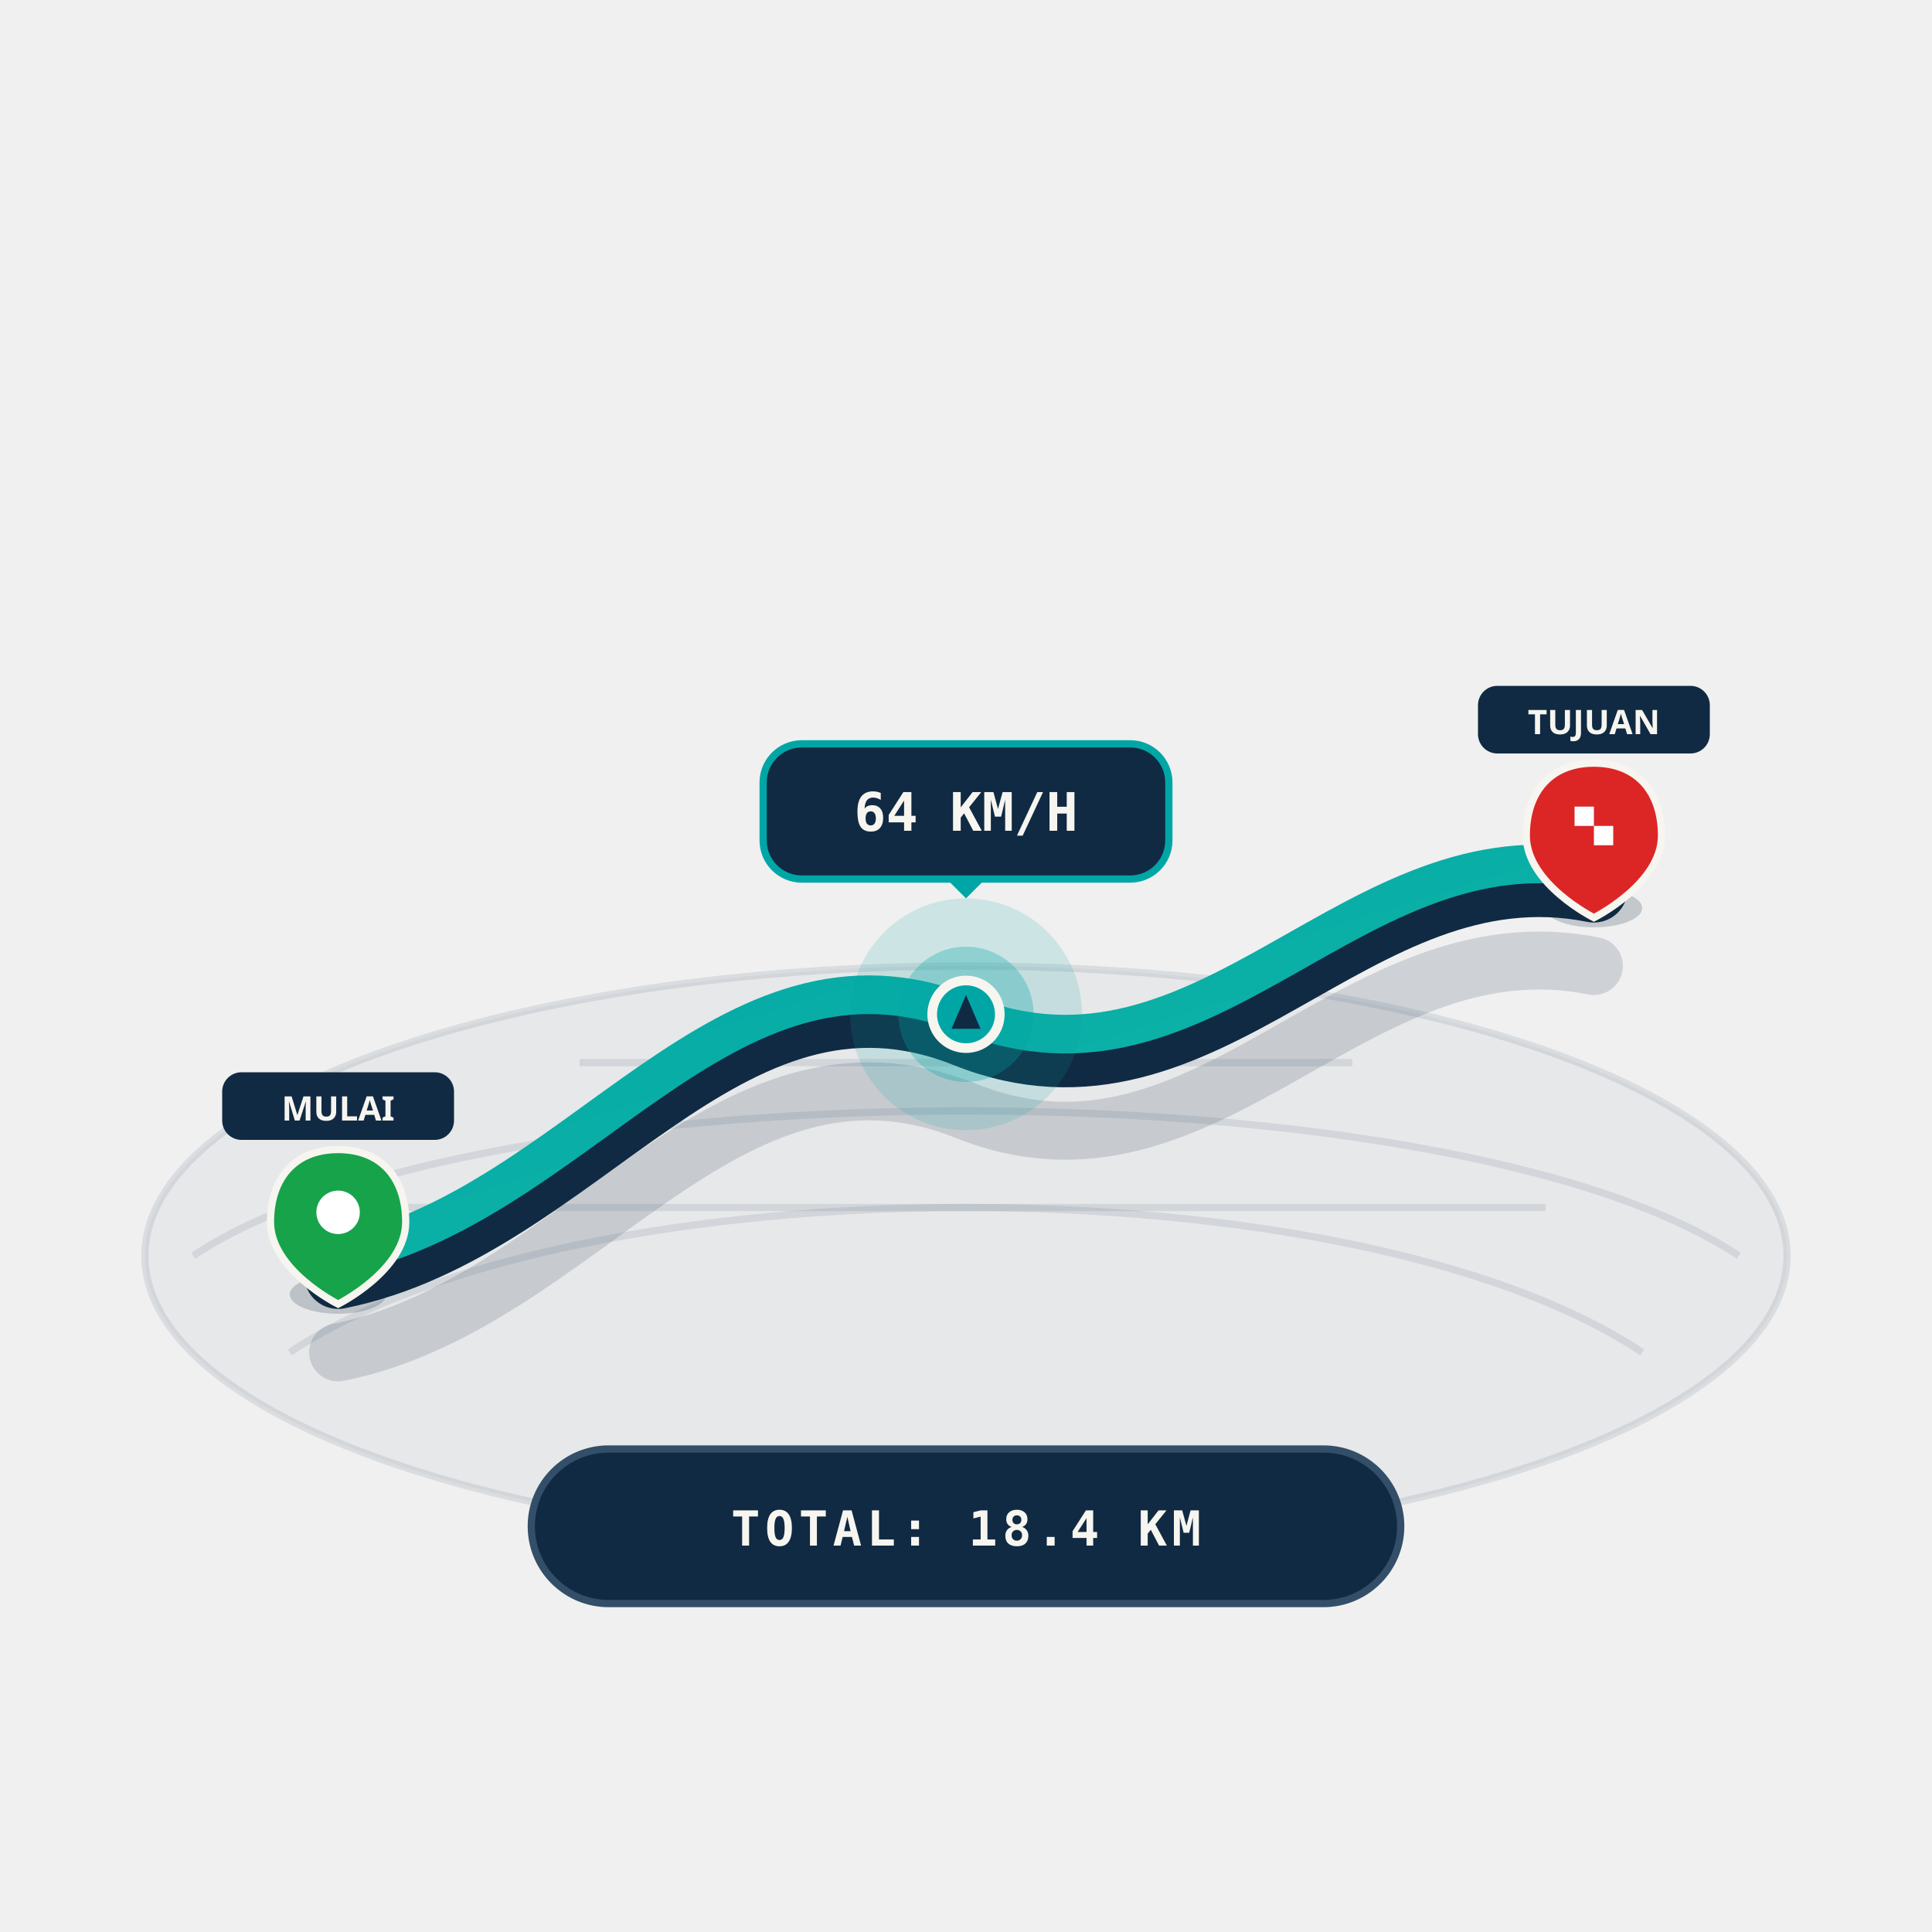
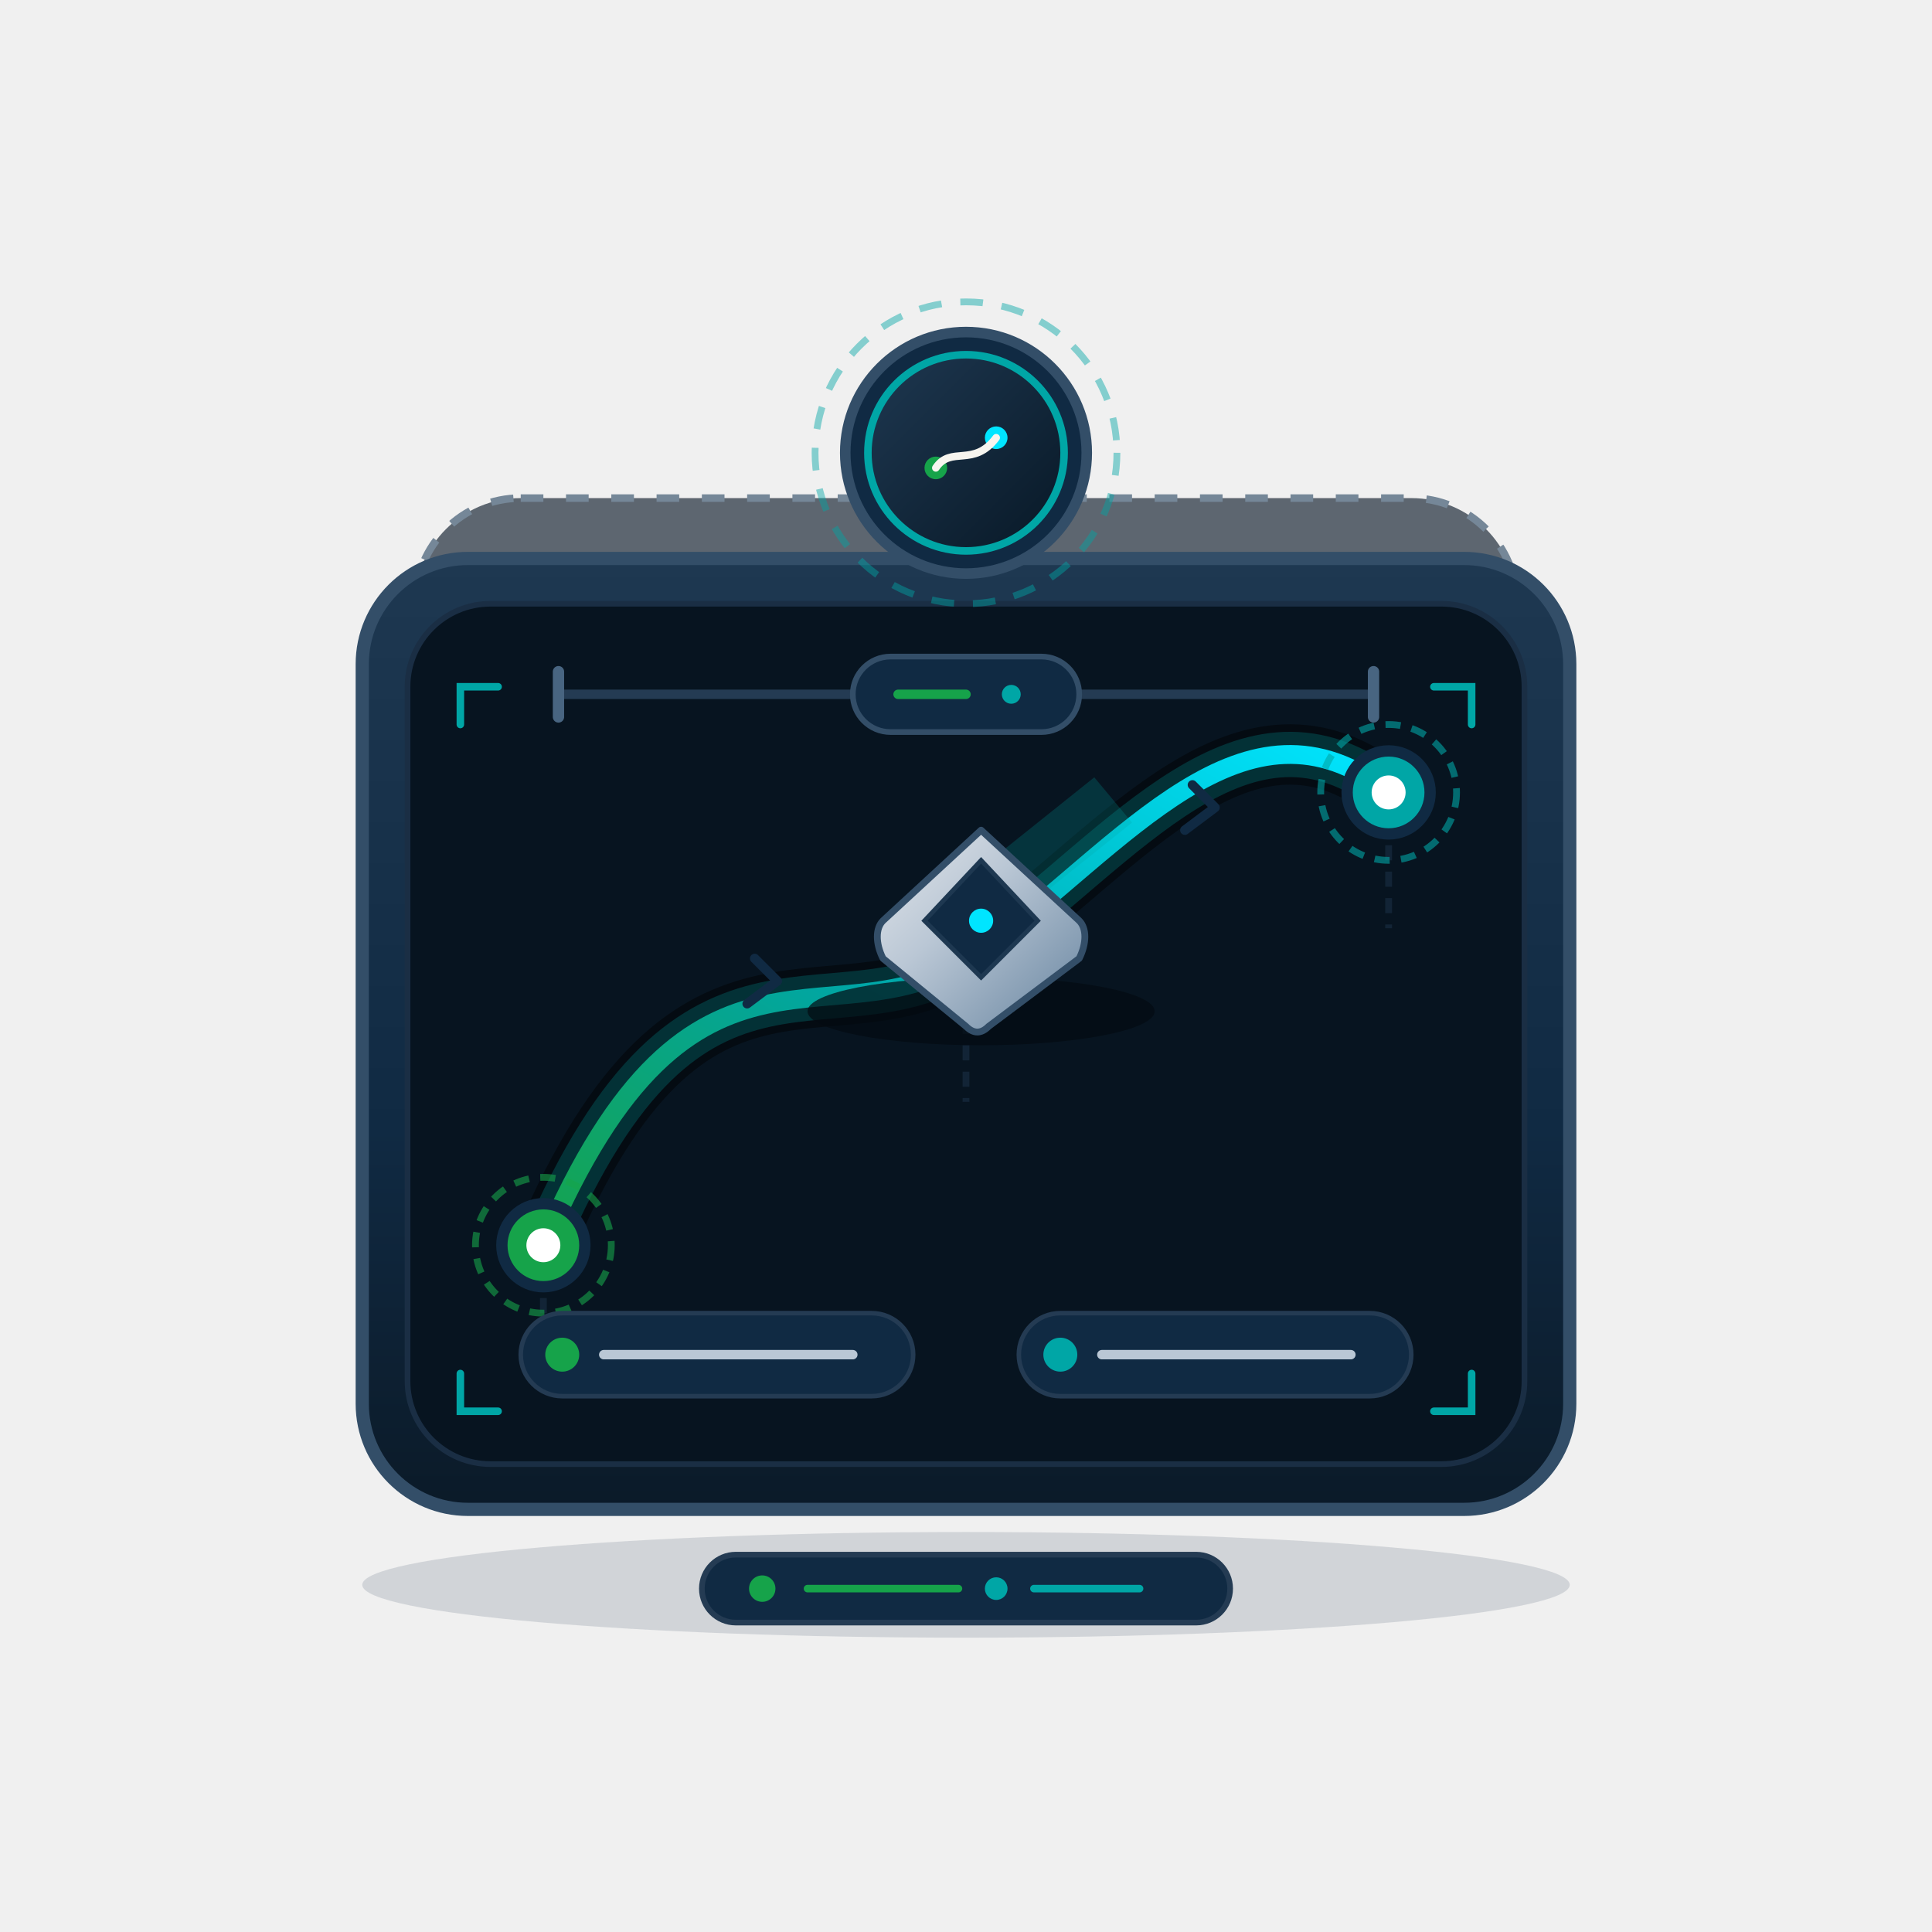
- <svg xmlns="http://www.w3.org/2000/svg" viewBox="0 0 512 512">
+ <svg xmlns="http://www.w3.org/2000/svg" viewBox="0 0 512 512" width="100%" height="100%">
  <defs>
-     <linearGradient id="routeGrad" x1="0%" y1="0%" x2="100%" y2="100%">
-       <stop offset="0%" stop-color="#00A6A6" />
-       <stop offset="100%" stop-color="#14B8A6" />
+     <linearGradient id="cardGrad" x1="0%" y1="0%" x2="0%" y2="100%">
+       <stop offset="0%" stop-color="#1E3851" />
+       <stop offset="60%" stop-color="#102A43" />
+       <stop offset="100%" stop-color="#0B1A28" />
+     </linearGradient>
+     <linearGradient id="vehiclePodGrad" x1="0%" y1="0%" x2="100%" y2="100%">
+       <stop offset="0%" stop-color="#E4E7EB" />
+       <stop offset="40%" stop-color="#BAC7D5" />
+       <stop offset="80%" stop-color="#829AB1" />
+       <stop offset="100%" stop-color="#334E68" />
+     </linearGradient>
+     <linearGradient id="journeyRouteGrad" x1="0%" y1="100%" x2="100%" y2="0%">
+       <stop offset="0%" stop-color="#16A34A" />
+       <stop offset="45%" stop-color="#00A6A6" />
+       <stop offset="100%" stop-color="#00E5FF" />
+     </linearGradient>
+     <linearGradient id="beaconInnerGrad" x1="0%" y1="0%" x2="100%" y2="100%">
+       <stop offset="0%" stop-color="#1E3851" />
+       <stop offset="100%" stop-color="#081826" />
    </linearGradient>
  </defs>
-   <g transform="translate(0, 51.2) scale(1.28)">
-     <g stroke="#334E68" stroke-opacity="0.12" stroke-width="1.5">
-       <ellipse cx="200" cy="220" rx="170" ry="60" fill="#102A43" fill-opacity="0.04" />
-       <path d="M40 220 C100 180, 300 180, 360 220" fill="none" />
-       <path d="M60 240 C120 200, 280 200, 340 240" fill="none" />
-       <line x1="80" y1="210" x2="320" y2="210" />
-       <line x1="120" y1="180" x2="280" y2="180" />
-     </g>
-     <path d="M70 240 C120 230, 150 170, 200 190 C250 210, 280 150, 330 160" fill="none" stroke="#102A43" stroke-opacity="0.15" stroke-width="12" stroke-linecap="round" />
-     <path d="M70 224 C120 214, 150 154, 200 174 C250 194, 280 134, 330 144" fill="none" stroke="#102A43" stroke-width="14" stroke-linecap="round" stroke-linejoin="round" />
-     <path d="M70 220 C120 210, 150 150, 200 170 C250 190, 280 130, 330 140" fill="none" stroke="url(#routeGrad)" stroke-width="8" stroke-linecap="round" stroke-linejoin="round" />
-     <g transform="translate(70, 220)">
-       <ellipse cx="0" cy="8" rx="10" ry="4" fill="#102A43" fill-opacity="0.2" />
-       <path d="M0 -22 C-9 -22, -14 -16, -14 -7 C-14 3, 0 10, 0 10 C0 10, 14 3, 14 -7 C14 -16, 9 -22, 0 -22 Z" fill="#16A34A" stroke="#F7F5EF" stroke-width="1.5" />
-       <circle cx="0" cy="-9" r="4.5" fill="#FFFFFF" />
-       <rect x="-24" y="-38" width="48" height="14" rx="4" fill="#102A43" />
-       <text x="0" y="-28" fill="#F7F5EF" font-family="sans-serif" font-size="7" font-weight="700" text-anchor="middle">MULAI</text>
-     </g>
-     <g transform="translate(200, 170)">
-       <circle cx="0" cy="0" r="24" fill="#00A6A6" fill-opacity="0.15" />
-       <circle cx="0" cy="0" r="14" fill="#00A6A6" fill-opacity="0.3" />
-       <circle cx="0" cy="0" r="7" fill="#00A6A6" stroke="#F7F5EF" stroke-width="2" />
-       <polygon points="0,-4 3,3 -3,3" fill="#102A43" />
-       <g transform="translate(0, -42)">
-         <rect x="-42" y="-14" width="84" height="28" rx="8" fill="#102A43" stroke="#00A6A6" stroke-width="1.5" />
-         <text x="0" y="4" fill="#F7F5EF" font-family="monospace" font-size="11" font-weight="700" text-anchor="middle">64 KM/H</text>
-         <polygon points="0,18 -4,14 4,14" fill="#00A6A6" />
-       </g>
-     </g>
-     <g transform="translate(330, 140)">
-       <ellipse cx="0" cy="8" rx="10" ry="4" fill="#102A43" fill-opacity="0.2" />
-       <path d="M0 -22 C-9 -22, -14 -16, -14 -7 C-14 3, 0 10, 0 10 C0 10, 14 3, 14 -7 C14 -16, 9 -22, 0 -22 Z" fill="#DC2626" stroke="#F7F5EF" stroke-width="1.5" />
-       <rect x="-4" y="-13" width="4" height="4" fill="#FFFFFF" />
-       <rect x="0" y="-9" width="4" height="4" fill="#FFFFFF" />
-       <rect x="-24" y="-38" width="48" height="14" rx="4" fill="#102A43" />
-       <text x="0" y="-28" fill="#F7F5EF" font-family="sans-serif" font-size="7" font-weight="700" text-anchor="middle">TUJUAN</text>
-     </g>
-     <g transform="translate(200, 276)">
-       <rect x="-90" y="-16" width="180" height="32" rx="16" fill="#102A43" stroke="#334E68" stroke-width="1.5" />
-       <text x="0" y="4" fill="#F7F5EF" font-family="monospace" font-size="10" font-weight="700" text-anchor="middle" letter-spacing="1">
-         TOTAL: 18.4 KM
-       </text>
-     </g>
+   <ellipse cx="256" cy="420" rx="160" ry="14" fill="#102A43" fill-opacity="0.14" />
+   <rect x="110" y="132" width="292" height="252" rx="28" fill="#0E1C2B" stroke="#334E68" stroke-width="2" stroke-dasharray="6 6" opacity="0.65" />
+   <rect x="96" y="148" width="320" height="252" rx="28" fill="url(#cardGrad)" stroke="#334E68" stroke-width="3.5" />
+   <rect x="108" y="160" width="296" height="228" rx="22" fill="#071420" stroke="#1A2E44" stroke-width="1.5" />
+   <path d="M 132 182 L 122 182 L 122 192" fill="none" stroke="#00A6A6" stroke-width="2" stroke-linecap="round" />
+   <path d="M 380 182 L 390 182 L 390 192" fill="none" stroke="#00A6A6" stroke-width="2" stroke-linecap="round" />
+   <path d="M 122 364 L 122 374 L 132 374" fill="none" stroke="#00A6A6" stroke-width="2" stroke-linecap="round" />
+   <path d="M 390 364 L 390 374 L 380 374" fill="none" stroke="#00A6A6" stroke-width="2" stroke-linecap="round" />
+   <line x1="148" y1="184" x2="364" y2="184" stroke="#243B53" stroke-width="2.5" stroke-linecap="round" />
+   <line x1="148" y1="178" x2="148" y2="190" stroke="#486581" stroke-width="3" stroke-linecap="round" />
+   <line x1="364" y1="178" x2="364" y2="190" stroke="#486581" stroke-width="3" stroke-linecap="round" />
+   <rect x="226" y="174" width="60" height="20" rx="10" fill="#102A43" stroke="#334E68" stroke-width="1.5" />
+   <line x1="238" y1="184" x2="256" y2="184" stroke="#16A34A" stroke-width="2.5" stroke-linecap="round" />
+   <circle cx="268" cy="184" r="2.5" fill="#00A6A6" />
+   <line x1="144" y1="330" x2="144" y2="354" stroke="#122436" stroke-width="1.8" stroke-dasharray="4 3" />
+   <line x1="256" y1="256" x2="256" y2="292" stroke="#122436" stroke-width="1.8" stroke-dasharray="4 3" />
+   <line x1="368" y1="210" x2="368" y2="246" stroke="#122436" stroke-width="1.8" stroke-dasharray="4 3" />
+   <path d="M 144 330            C 184 236, 222 280, 260 252            C 298 224, 330 180, 368 210" fill="none" stroke="#040B12" stroke-width="16" stroke-linecap="round" />
+   <path d="M 144 330            C 184 236, 222 280, 260 252            C 298 224, 330 180, 368 210" fill="none" stroke="#00A6A6" stroke-opacity="0.25" stroke-width="12" stroke-linecap="round" />
+   <path d="M 144 330            C 184 236, 222 280, 260 252            C 298 224, 330 180, 368 210" fill="none" stroke="url(#journeyRouteGrad)" stroke-width="5" stroke-linecap="round" />
+   <path d="M 198 266 L 206 260 L 200 254" fill="none" stroke="#102A43" stroke-width="2.5" stroke-linecap="round" stroke-linejoin="round" />
+   <path d="M 314 220 L 322 214 L 316 208" fill="none" stroke="#102A43" stroke-width="2.5" stroke-linecap="round" stroke-linejoin="round" />
+   <circle cx="144" cy="330" r="18" fill="none" stroke="#16A34A" stroke-width="1.8" stroke-dasharray="4 3" stroke-opacity="0.6" />
+   <circle cx="144" cy="330" r="11" fill="#16A34A" stroke="#102A43" stroke-width="3" />
+   <circle cx="144" cy="330" r="4.5" fill="#FFFFFF" />
+   <circle cx="368" cy="210" r="18" fill="none" stroke="#00A6A6" stroke-width="1.8" stroke-dasharray="4 3" stroke-opacity="0.6" />
+   <circle cx="368" cy="210" r="11" fill="#00A6A6" stroke="#102A43" stroke-width="3" />
+   <circle cx="368" cy="210" r="4.5" fill="#FFFFFF" />
+   <ellipse cx="260" cy="268" rx="46" ry="9" fill="#040B12" fill-opacity="0.7" />
+   <g id="universalVehicleJourney">
+     <polygon points="260,230 290,206 300,218 270,242" fill="#00A6A6" fill-opacity="0.22" />
+     <path d="M 260 220              L 286 244              C 288 246, 288 250, 286 254              L 262 272              C 260 274, 258 274, 256 272              L 234 254              C 232 250, 232 246, 234 244 Z" fill="url(#vehiclePodGrad)" stroke="#334E68" stroke-width="1.8" stroke-linejoin="round" />
+     <path d="M 260 228 L 275 244 L 260 259 L 245 244 Z" fill="#102A43" stroke="#1E3851" stroke-width="1.2" />
+     <circle cx="260" cy="244" r="3.2" fill="#00E5FF" />
  </g>
+   <g transform="translate(138, 348)">
+     <rect x="0" y="0" width="104" height="22" rx="11" fill="#102A43" stroke="#243B53" stroke-width="1.2" />
+     <circle cx="11" cy="11" r="4.5" fill="#16A34A" />
+     <line x1="22" y1="11" x2="88" y2="11" stroke="#BAC7D5" stroke-width="2.5" stroke-linecap="round" />
+   </g>
+   <g transform="translate(270, 348)">
+     <rect x="0" y="0" width="104" height="22" rx="11" fill="#102A43" stroke="#243B53" stroke-width="1.2" />
+     <circle cx="11" cy="11" r="4.5" fill="#00A6A6" />
+     <line x1="22" y1="11" x2="88" y2="11" stroke="#BAC7D5" stroke-width="2.5" stroke-linecap="round" />
+   </g>
+   <circle cx="256" cy="120" r="40" fill="none" stroke="#00A6A6" stroke-width="1.8" stroke-dasharray="6 5" stroke-opacity="0.45" />
+   <circle cx="256" cy="120" r="32" fill="#102A43" stroke="#334E68" stroke-width="2.8" />
+   <circle cx="256" cy="120" r="26" fill="url(#beaconInnerGrad)" stroke="#00A6A6" stroke-width="2" />
+   <circle cx="248" cy="124" r="3" fill="#16A34A" />
+   <circle cx="264" cy="116" r="3" fill="#00E5FF" />
+   <path d="M 248 124 C 252 118, 258 124, 264 116" fill="none" stroke="#F7F5EF" stroke-width="2" stroke-linecap="round" />
+   <rect x="186" y="412" width="140" height="18" rx="9" fill="#102A43" stroke="#243B53" stroke-width="1.5" />
+   <circle cx="202" cy="421" r="3.5" fill="#16A34A" />
+   <line x1="214" y1="421" x2="254" y2="421" stroke="#16A34A" stroke-width="2" stroke-linecap="round" />
+   <circle cx="264" cy="421" r="3" fill="#00A6A6" />
+   <line x1="274" y1="421" x2="302" y2="421" stroke="#00A6A6" stroke-width="2" stroke-linecap="round" />
</svg>
